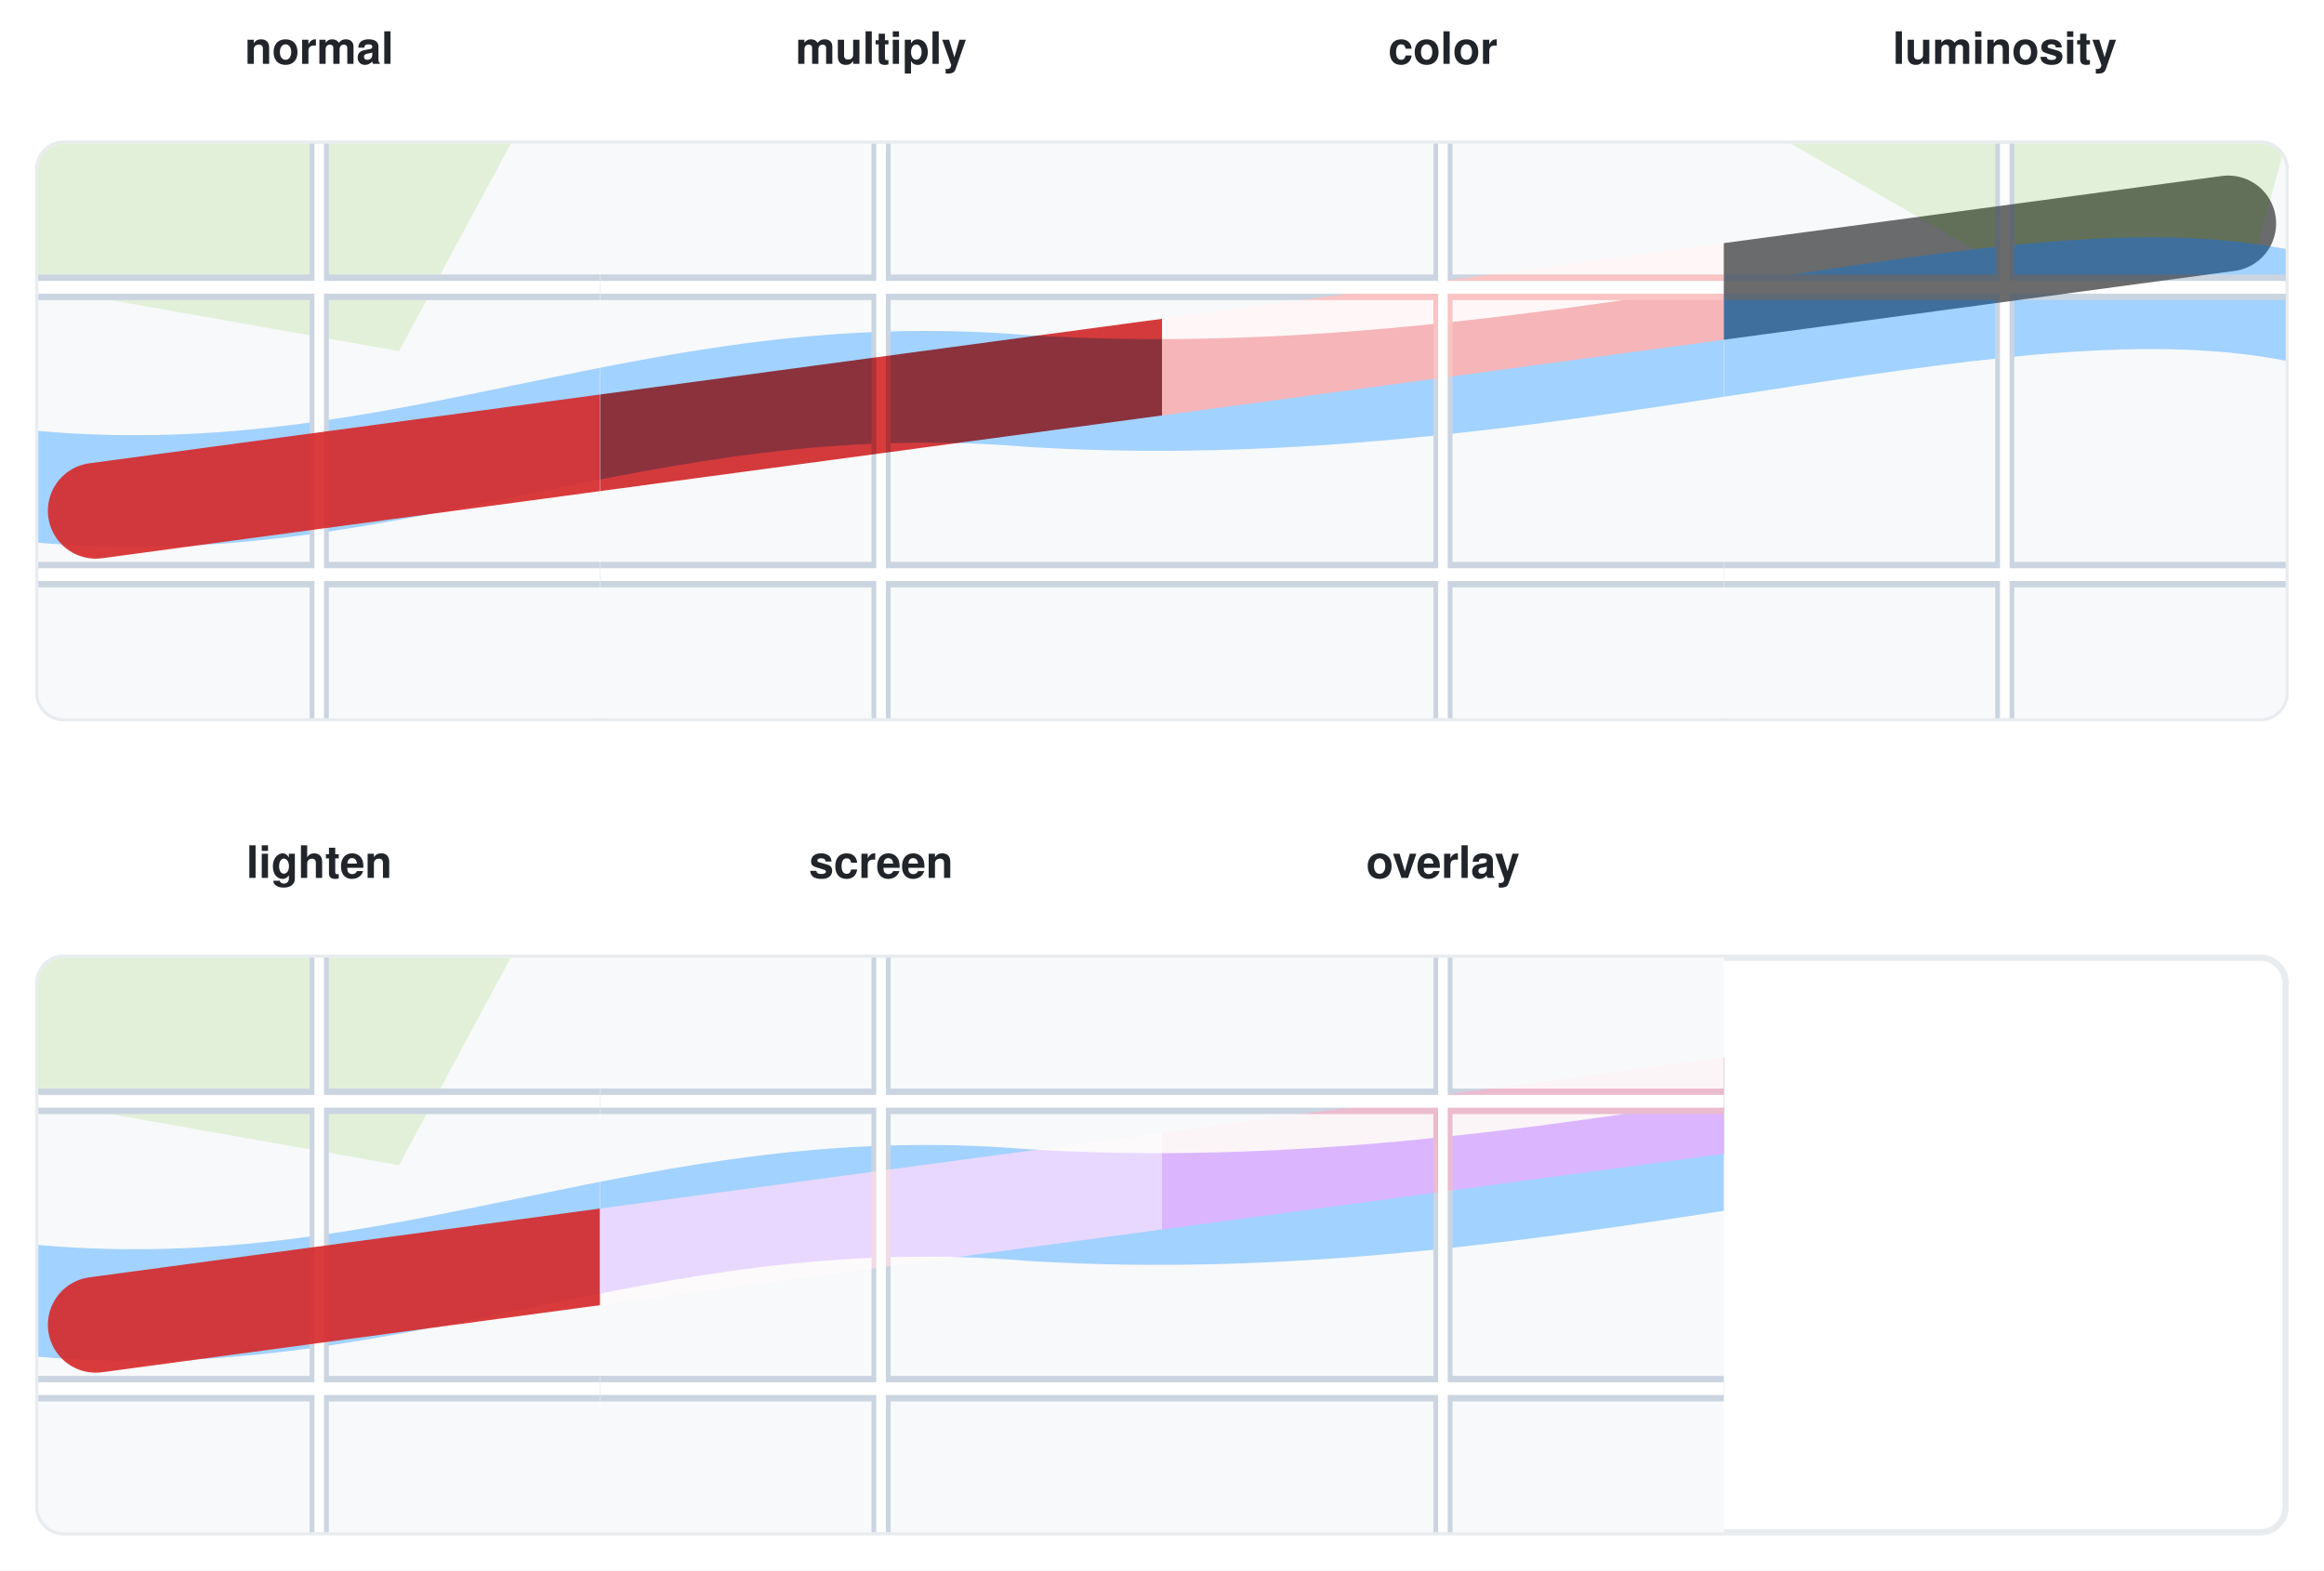
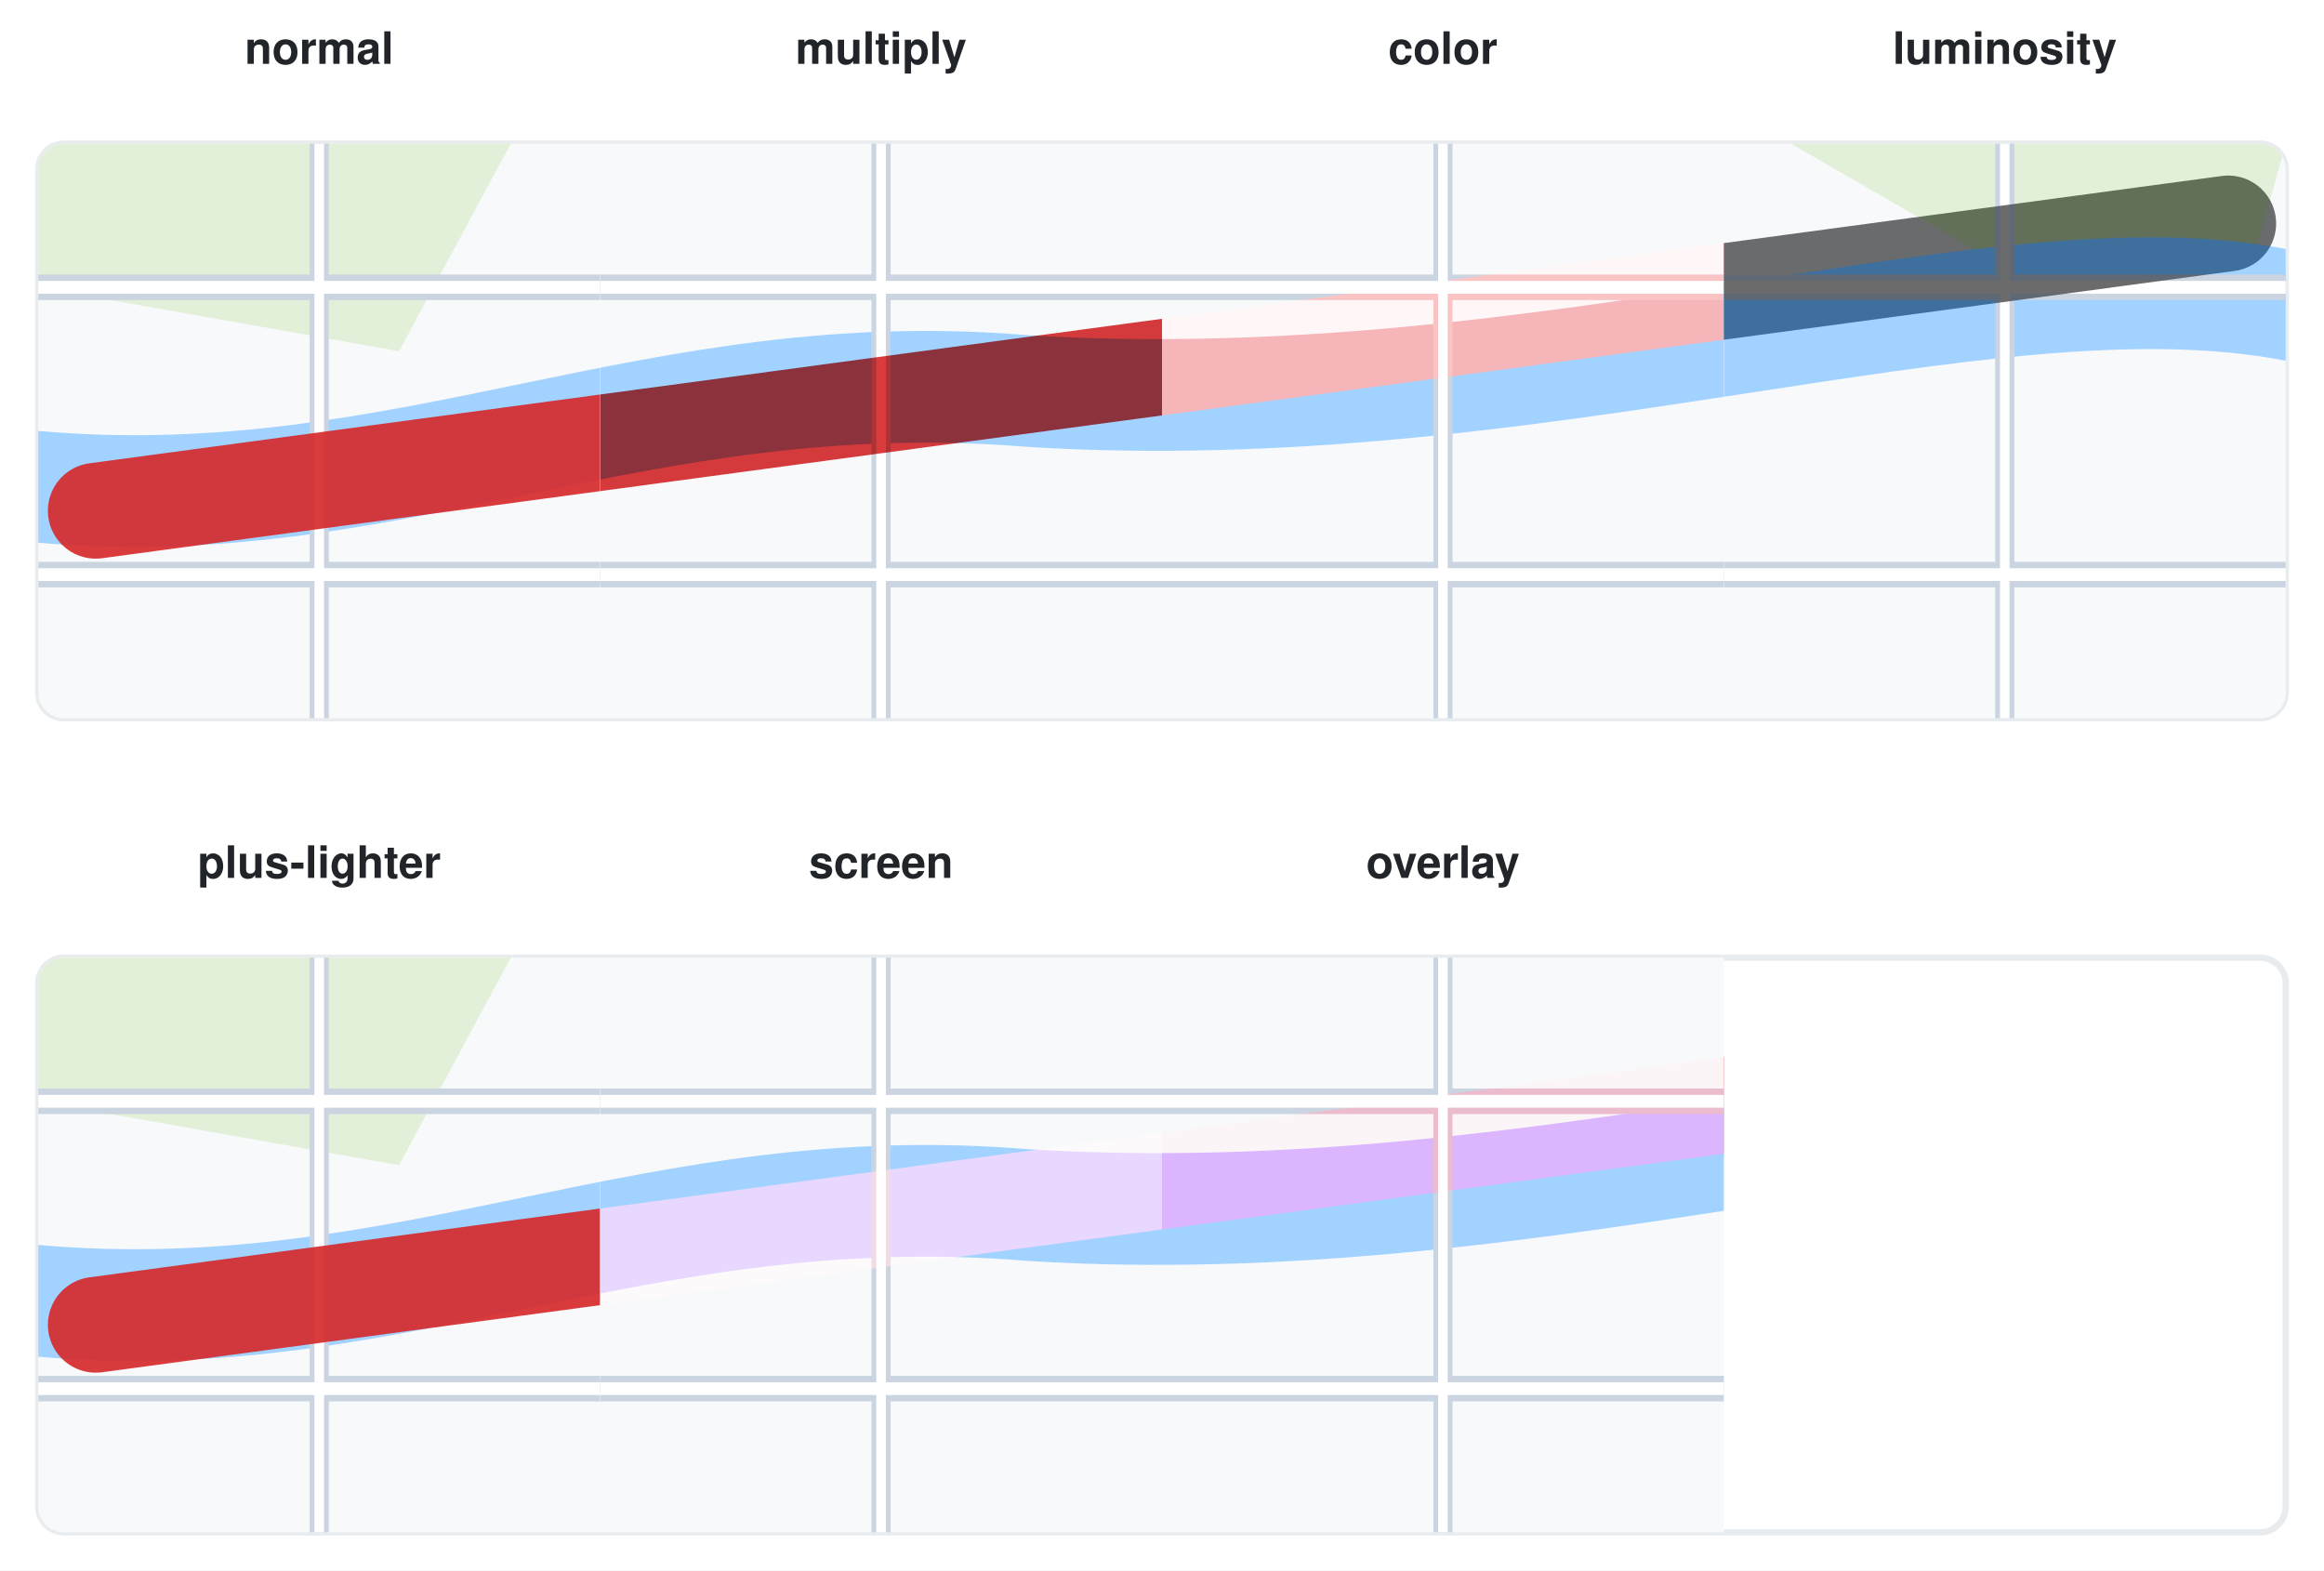
<svg xmlns="http://www.w3.org/2000/svg" viewBox="0 0 728 492" font-size="14" font-weight="600" font-family="-apple-system, BlinkMacSystemFont, Helvetica, Arial, sans-serif">
  <defs>
    <clipPath id="clip-1">
      <rect x="12" y="45" width="176" height="180" />
    </clipPath>
    <clipPath id="clip-2">
      <rect x="188" y="45" width="176" height="180" />
    </clipPath>
    <clipPath id="clip-3">
      <rect x="364" y="45" width="176" height="180" />
    </clipPath>
    <clipPath id="clip-4">
      <rect x="540" y="45" width="176" height="180" />
    </clipPath>
    <clipPath id="clip-5">
      <rect x="12" y="300" width="176" height="180" />
    </clipPath>
    <clipPath id="clip-6">
      <rect x="188" y="300" width="176" height="180" />
    </clipPath>
    <clipPath id="clip-7">
      <rect x="364" y="300" width="176" height="180" />
    </clipPath>
    <clipPath id="clip-strip">
      <rect x="12" y="45" width="704" height="180" rx="8" />
    </clipPath>
    <g id="basemap" clip-path="url(#clip-strip)">
      <rect x="12" y="45" width="704" height="180" fill="#f8f9fa" />
      <path d="M 12,45 L 160,45 L 125,110 L 12,90 Z" fill="#e2f0d9" />
      <path d="M 561,45 L 716,45 L 698,110 L 639,90 Z" fill="#e2f0d9" />
      <path d="M 12,135 C 125,145 202,95 322,105 C 484,115 624,60 716,78 L 716,113 C 624,95 484,150 322,140 C 202,130 125,180 12,170 Z" fill="#a2d2ff" />
      <line x1="12" y1="90" x2="716" y2="90" stroke="#cbd5e1" stroke-width="8" />
      <line x1="12" y1="180" x2="716" y2="180" stroke="#cbd5e1" stroke-width="8" />
      <line x1="100" y1="45" x2="100" y2="225" stroke="#cbd5e1" stroke-width="6" />
      <line x1="276" y1="45" x2="276" y2="225" stroke="#cbd5e1" stroke-width="6" />
      <line x1="452" y1="45" x2="452" y2="225" stroke="#cbd5e1" stroke-width="6" />
      <line x1="628" y1="45" x2="628" y2="225" stroke="#cbd5e1" stroke-width="6" />
      <line x1="12" y1="90" x2="716" y2="90" stroke="#ffffff" stroke-width="4" />
      <line x1="12" y1="180" x2="716" y2="180" stroke="#ffffff" stroke-width="4" />
      <line x1="100" y1="45" x2="100" y2="225" stroke="#ffffff" stroke-width="3" />
      <line x1="276" y1="45" x2="276" y2="225" stroke="#ffffff" stroke-width="3" />
      <line x1="452" y1="45" x2="452" y2="225" stroke="#ffffff" stroke-width="3" />
      <line x1="628" y1="45" x2="628" y2="225" stroke="#ffffff" stroke-width="3" />
    </g>
  </defs>
  <rect x="0" y="0" width="728" height="492" fill="#ffffff" />
  <rect x="12" y="45" width="704" height="180" fill="none" stroke="#e9ecef" stroke-width="2" rx="8" />
  <rect x="12" y="300" width="704" height="180" fill="none" stroke="#e9ecef" stroke-width="2" rx="8" />
  <g style="isolation: isolate;">
    <g clip-path="url(#clip-1)">
      <use href="#basemap" />
      <line x1="30" y1="160" x2="698" y2="70" stroke="#d62728" stroke-width="30" stroke-linecap="round" stroke-opacity="0.9" style="mix-blend-mode: normal;" />
    </g>
    <g clip-path="url(#clip-2)">
      <use href="#basemap" />
      <line x1="30" y1="160" x2="698" y2="70" stroke="#d62728" stroke-width="30" stroke-linecap="round" stroke-opacity="0.9" style="mix-blend-mode: multiply;" />
    </g>
    <g clip-path="url(#clip-3)">
      <use href="#basemap" />
      <line x1="30" y1="160" x2="698" y2="70" stroke="#d62728" stroke-width="30" stroke-linecap="round" stroke-opacity="0.9" style="mix-blend-mode: color;" />
    </g>
    <g clip-path="url(#clip-4)">
      <use href="#basemap" />
      <line x1="30" y1="160" x2="698" y2="70" stroke="#d62728" stroke-width="30" stroke-linecap="round" stroke-opacity="0.9" style="mix-blend-mode: luminosity;" />
    </g>
    <g clip-path="url(#clip-5)">
      <use href="#basemap" y="255" />
-       <line x1="30" y1="415" x2="698" y2="325" stroke="#d62728" stroke-width="30" stroke-linecap="round" stroke-opacity="0.9" style="mix-blend-mode: plus-lighten;" />
+       <line x1="30" y1="415" x2="698" y2="325" stroke="#d62728" stroke-width="30" stroke-linecap="round" stroke-opacity="0.9" style="mix-blend-mode: plus-lighter;" />
    </g>
    <g clip-path="url(#clip-6)">
      <use href="#basemap" y="255" />
      <line x1="30" y1="415" x2="698" y2="325" stroke="#d62728" stroke-width="30" stroke-linecap="round" stroke-opacity="0.9" style="mix-blend-mode: screen;" />
    </g>
    <g clip-path="url(#clip-7)">
      <use href="#basemap" y="255" />
      <line x1="30" y1="415" x2="698" y2="325" stroke="#d62728" stroke-width="30" stroke-linecap="round" stroke-opacity="0.9" style="mix-blend-mode: overlay;" />
    </g>
  </g>
  <text x="100" y="20" text-anchor="middle" fill="#212529" font-size="14">normal</text>
  <text x="276" y="20" text-anchor="middle" fill="#212529" font-size="14">multiply</text>
  <text x="452" y="20" text-anchor="middle" fill="#212529" font-size="14">color</text>
  <text x="628" y="20" text-anchor="middle" fill="#212529" font-size="14">luminosity</text>
-   <text x="100" y="275" text-anchor="middle" fill="#212529" font-size="14">lighten</text>
+   <text x="100" y="275" text-anchor="middle" fill="#212529" font-size="14">plus-lighter</text>
  <text x="276" y="275" text-anchor="middle" fill="#212529" font-size="14">screen</text>
  <text x="452" y="275" text-anchor="middle" fill="#212529" font-size="14">overlay</text>
</svg>
